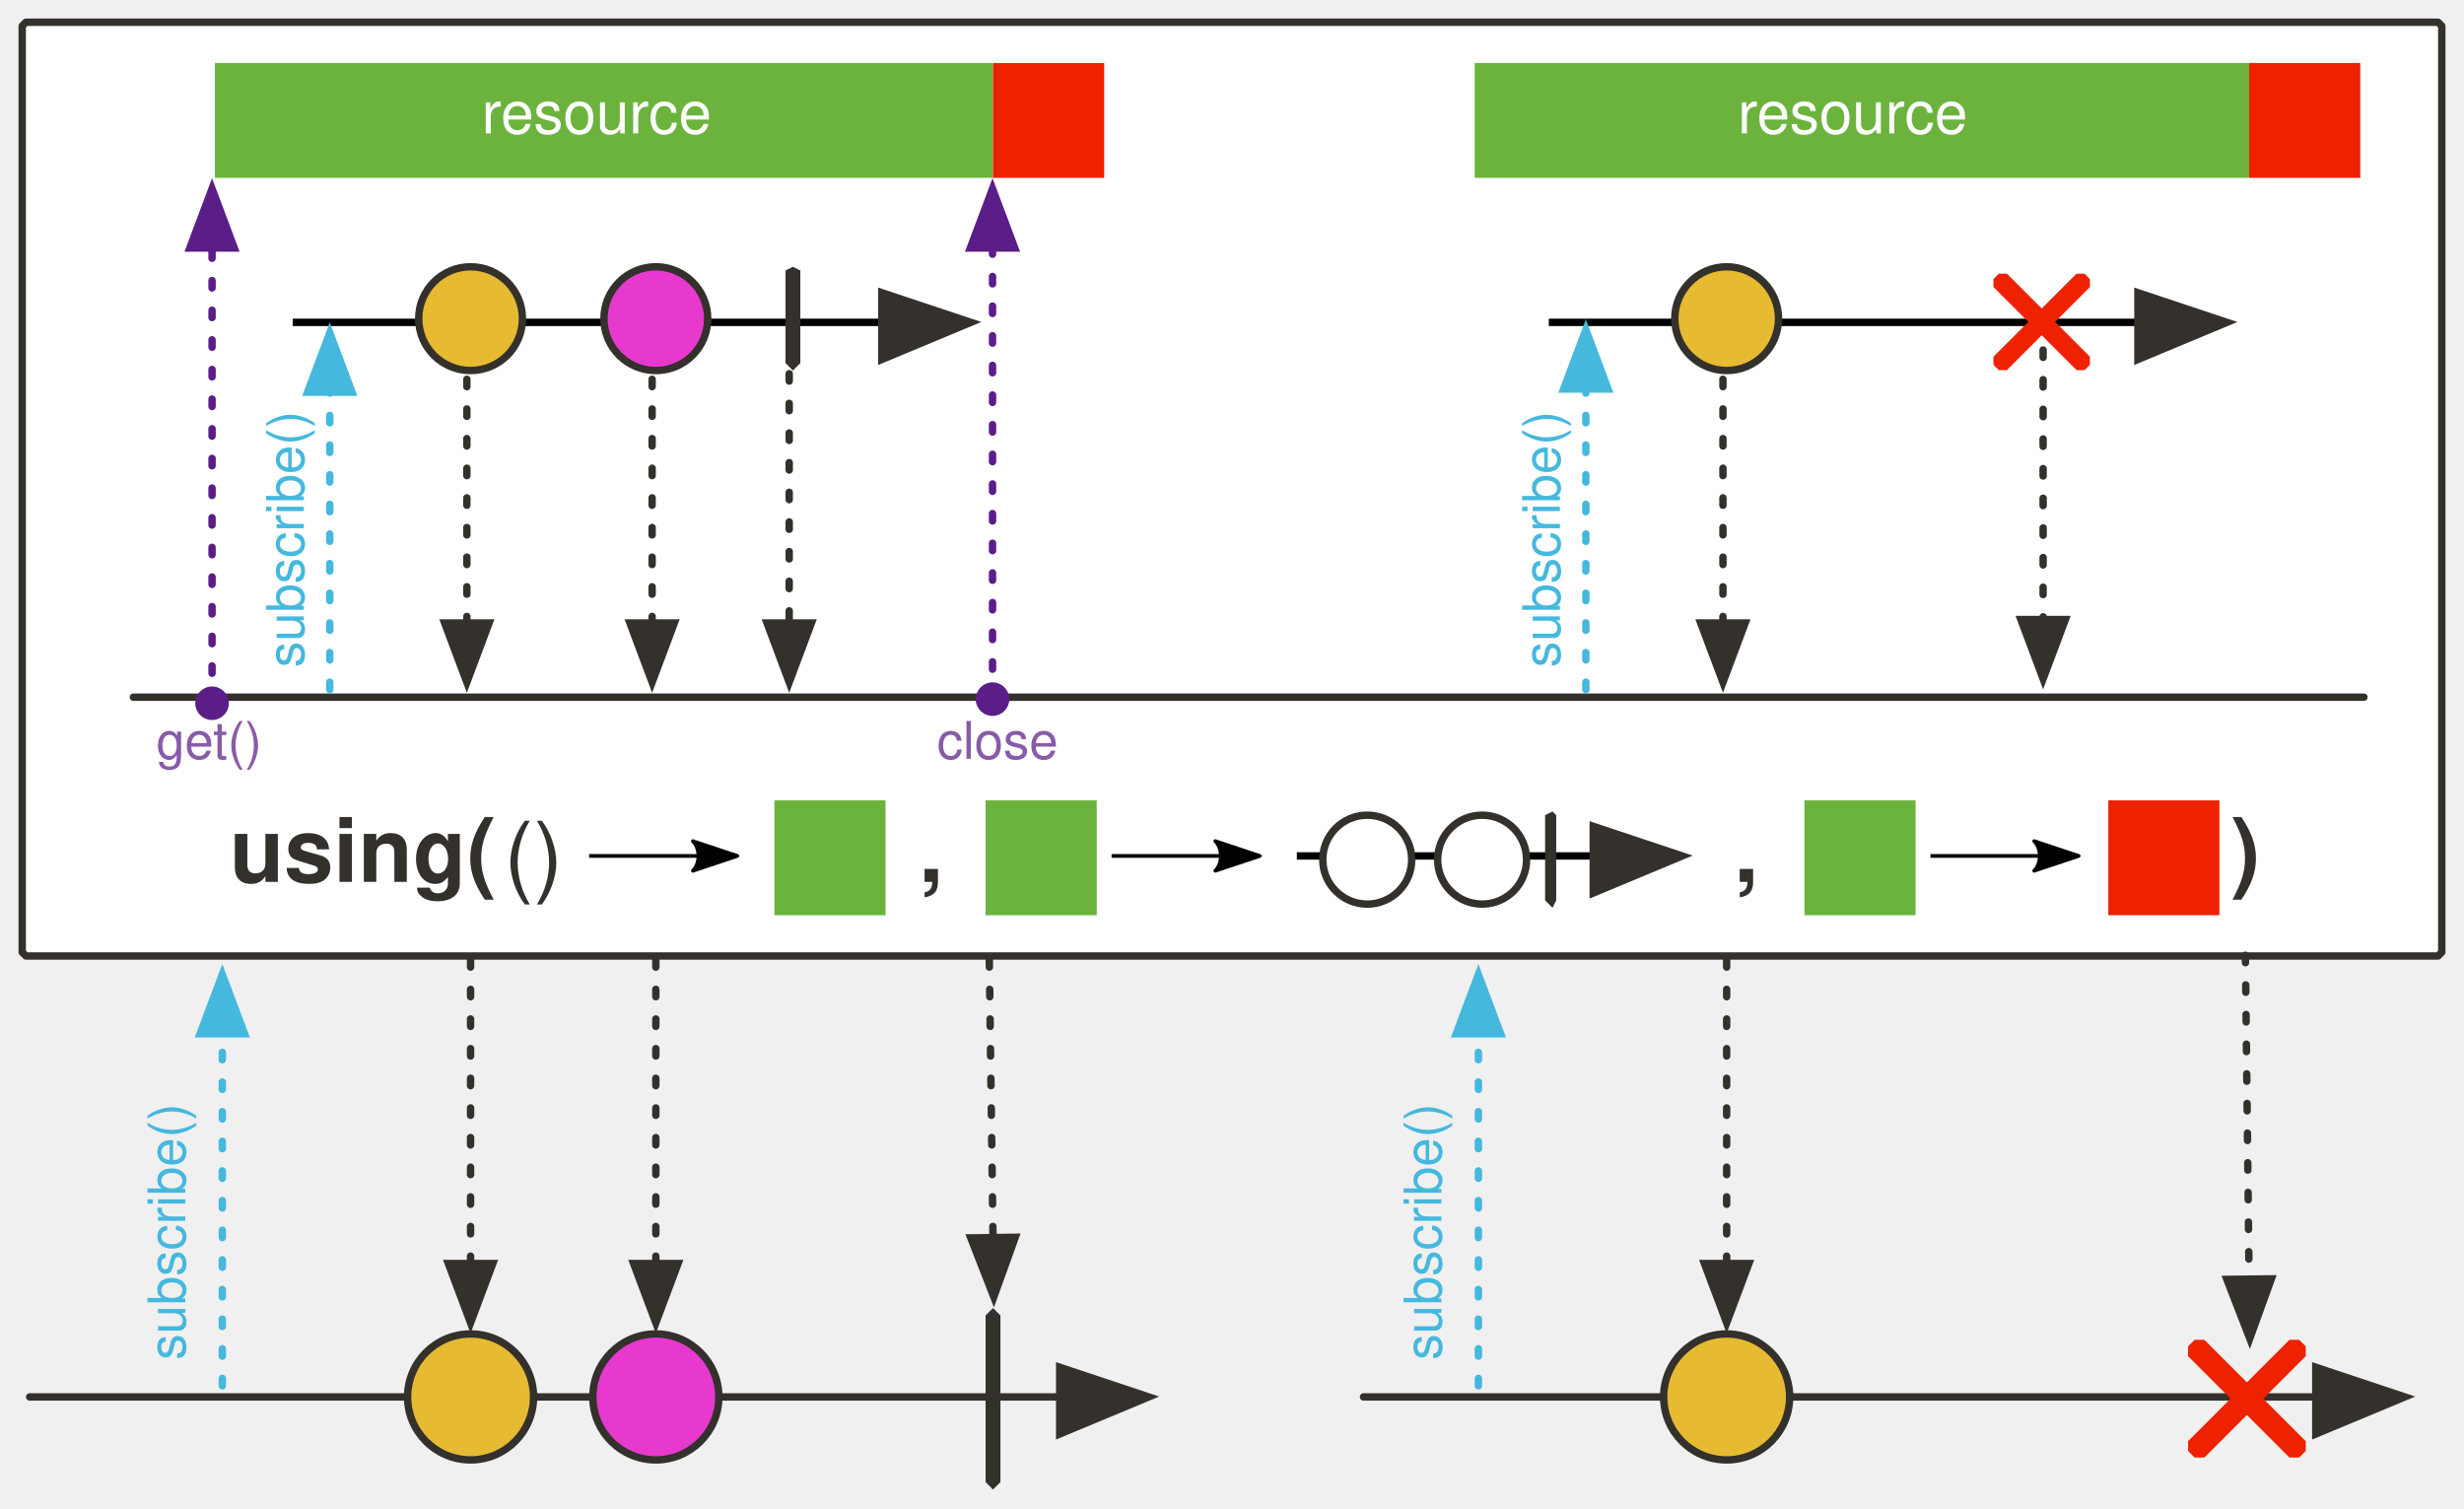
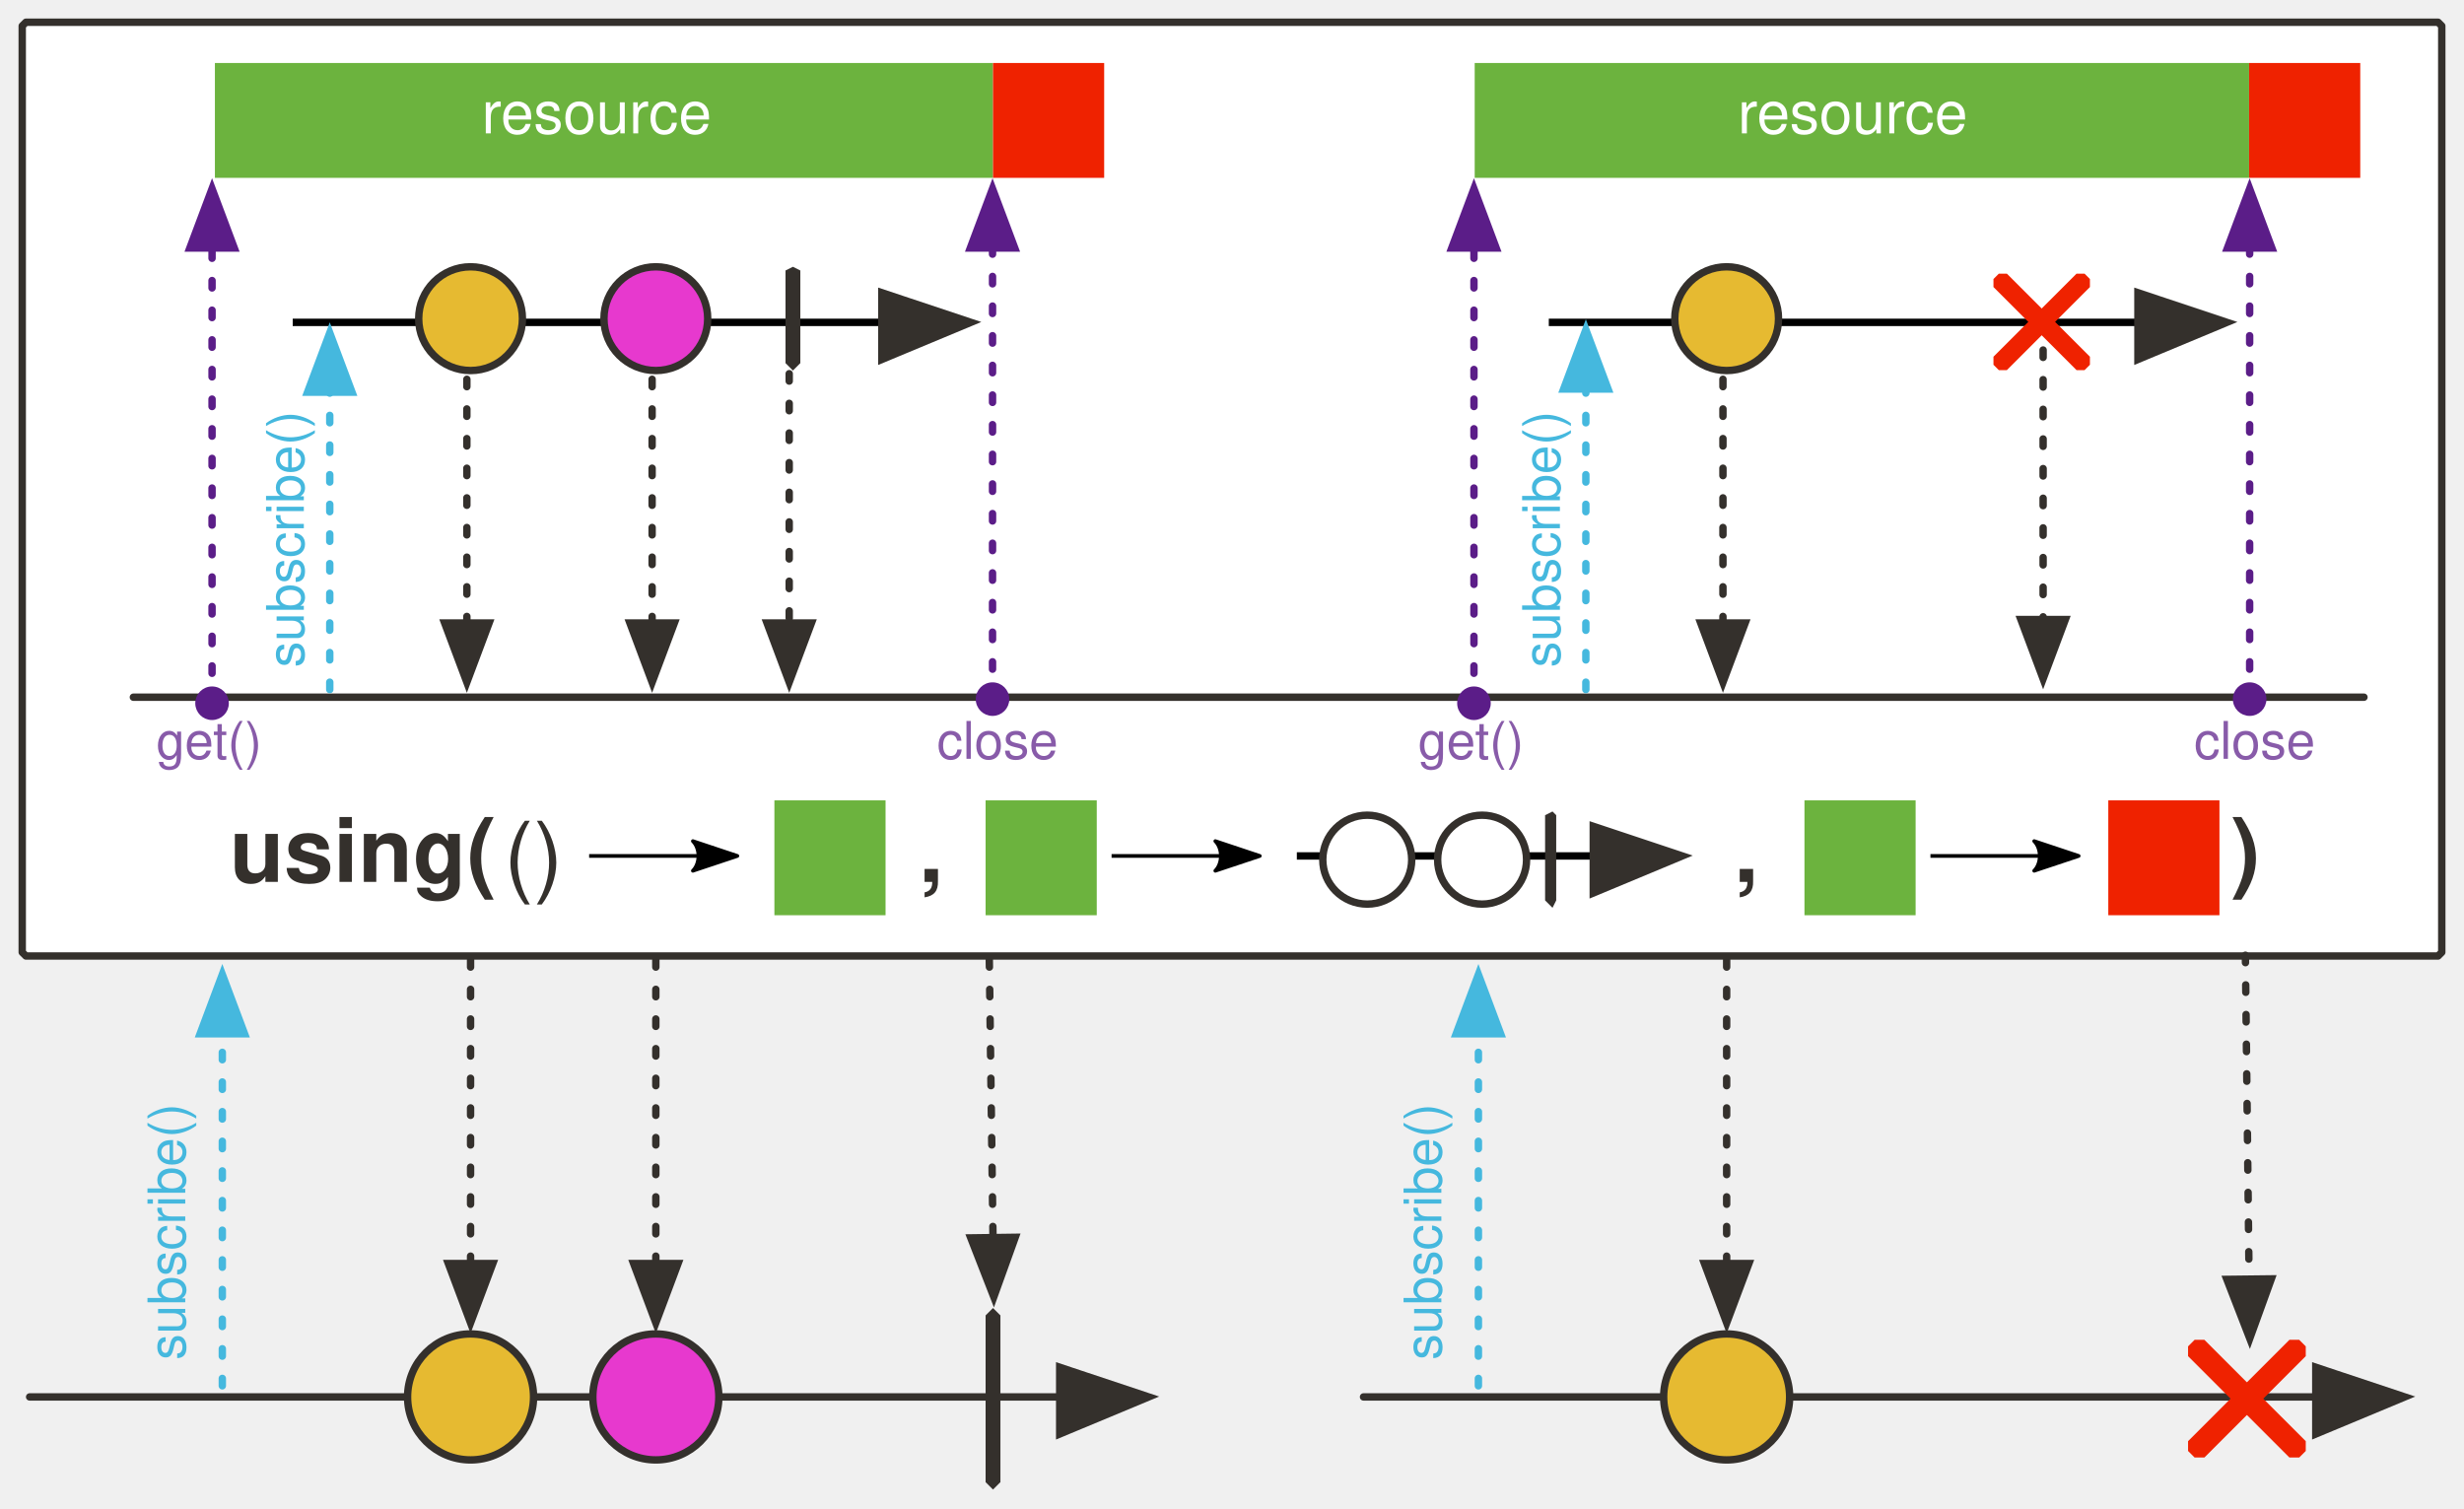
<svg xmlns="http://www.w3.org/2000/svg" version="1.1" viewBox="20 34 665 407" width="665" height="407" id="svg150">
  <defs id="defs42">
    <marker orient="auto" overflow="visible" markerUnits="strokeWidth" id="FilledArrow_Marker_3" stroke-miterlimit="10" viewBox="-1 -6 14 12" markerWidth="14" markerHeight="12" color="#34302c" stroke-linejoin="miter">
      <g id="g22">
        <path d="M12 0L0-4v9z" id="path20" fill="currentColor" stroke="currentColor" stroke-width="1" />
      </g>
    </marker>
    <marker orient="auto" overflow="visible" markerUnits="strokeWidth" id="FilledArrow_Marker_4" stroke-miterlimit="10" viewBox="-1 -5 11 10" markerWidth="11" markerHeight="10" color="#34302c" stroke-linejoin="miter">
      <g id="g27">
        <path d="M8 0L0-3v6z" id="path25" fill="currentColor" stroke="currentColor" stroke-width="1" />
      </g>
    </marker>
    <marker orient="auto" overflow="visible" markerUnits="strokeWidth" id="FilledArrow_Marker_3-0" stroke-miterlimit="10" viewBox="-1 -5 11 10" markerWidth="11" markerHeight="10" color="#45b8de" stroke-linejoin="miter">
      <g id="g16-6">
        <path d="M8 0L0-3v6z" id="path14-1" fill="currentColor" stroke="currentColor" stroke-width="1" />
      </g>
    </marker>
    <marker orient="auto" overflow="visible" markerUnits="strokeWidth" id="FilledArrow_Marker_3-3" stroke-miterlimit="10" viewBox="-1 -5 11 10" markerWidth="11" markerHeight="10" color="#45b8de" stroke-linejoin="miter">
      <g id="g16">
        <path d="M8 0L0-3v6z" id="path14" fill="currentColor" stroke="currentColor" stroke-width="1" />
      </g>
    </marker>
    <marker orient="auto" overflow="visible" markerUnits="strokeWidth" id="FilledArrow_Marker-6" stroke-miterlimit="10" viewBox="-1 -6 14 12" markerWidth="14" markerHeight="12" color="#34302c" stroke-linejoin="miter">
      <g id="g4">
        <path d="M12 0L0-4v9z" id="path2" fill="currentColor" stroke="currentColor" stroke-width="1" />
      </g>
    </marker>
    <marker orient="auto" overflow="visible" markerUnits="strokeWidth" id="FilledArrow_Marker_2-5" stroke-miterlimit="10" viewBox="-1 -5 11 10" markerWidth="11" markerHeight="10" color="#34302c" stroke-linejoin="miter">
      <g id="g11">
        <path d="M8 0L0-3v6z" id="path9" fill="currentColor" stroke="currentColor" stroke-width="1" />
      </g>
    </marker>
    <marker orient="auto" overflow="visible" markerUnits="strokeWidth" id="FilledArrow_Marker_3-3-4" stroke-miterlimit="10" viewBox="-1 -5 11 10" markerWidth="11" markerHeight="10" color="#45b8de" stroke-linejoin="miter">
      <g id="g16-9">
        <path d="M8 0L0-3v6z" id="path14-3" fill="currentColor" stroke="currentColor" stroke-width="1" />
      </g>
    </marker>
    <marker orient="auto" overflow="visible" markerUnits="strokeWidth" id="FilledArrow_Marker_2-5-7" stroke-miterlimit="10" viewBox="-1 -5 11 10" markerWidth="11" markerHeight="10" color="#34302c" stroke-linejoin="miter">
      <g id="g11-1">
        <path d="M8 0L0-3v6z" id="path9-0" fill="currentColor" stroke="currentColor" stroke-width="1" />
      </g>
    </marker>
    <marker orient="auto" overflow="visible" markerUnits="strokeWidth" id="FilledArrow_Marker_4-3" stroke-miterlimit="10" viewBox="-1 -5 11 10" markerWidth="11" markerHeight="10" color="#34302c" stroke-linejoin="miter">
      <g id="g27-2">
        <path d="M8 0L0-3v6z" id="path25-5" fill="currentColor" stroke="currentColor" stroke-width="1" />
      </g>
    </marker>
    <marker orient="auto" overflow="visible" markerUnits="strokeWidth" id="FilledArrow_Marker-6-5" stroke-miterlimit="10" viewBox="-1 -6 14 12" markerWidth="14" markerHeight="12" color="#34302c" stroke-linejoin="miter">
      <g id="g4-4">
        <path d="M12 0L0-4v9z" id="path2-2" fill="currentColor" stroke="currentColor" stroke-width="1" />
      </g>
    </marker>
    <marker orient="auto" overflow="visible" markerUnits="strokeWidth" id="FilledArrow_Marker_3-0-0" stroke-miterlimit="10" viewBox="-1 -5 11 10" markerWidth="11" markerHeight="10" color="#45b8de" stroke-linejoin="miter">
      <g id="g16-6-8">
        <path d="M8 0L0-3v6z" id="path14-1-0" fill="currentColor" stroke="currentColor" stroke-width="1" />
      </g>
    </marker>
    <marker orient="auto" overflow="visible" markerUnits="strokeWidth" id="FilledArrow_Marker_3-5" stroke-miterlimit="10" viewBox="-1 -6 14 12" markerWidth="14" markerHeight="12" color="#34302c" stroke-linejoin="miter">
      <g id="g22-2">
        <path d="M12 0L0-4v9z" id="path20-8" fill="currentColor" stroke="currentColor" stroke-width="1" />
      </g>
    </marker>
    <marker orient="auto" refY="0" refX="0" id="Arrow2Lend-62" overflow="visible">
      <path id="path5247-2" d="M-11-4L1 0l-12 4c2-2 2-6 0-8z" fill="#000" fill-opacity="1" fill-rule="evenodd" stroke="#000" stroke-width="1" stroke-linejoin="round" stroke-opacity="1" />
    </marker>
    <marker orient="auto" overflow="visible" markerUnits="strokeWidth" id="FilledArrow_Marker-7" stroke-miterlimit="10" viewBox="-1 -6 14 12" markerWidth="14" markerHeight="12" color="#34302c" stroke-linejoin="miter">
      <g id="g4-94">
        <path d="M12 0L0-4v9z" id="path2-8" fill="currentColor" stroke="currentColor" stroke-width="1" />
      </g>
    </marker>
    <marker orient="auto" overflow="visible" markerUnits="strokeWidth" id="FilledArrow_Marker_3-3e-7-3-3-4" stroke-miterlimit="10" viewBox="-1 -5 11 10" markerWidth="11" markerHeight="10" color="#45b8de" stroke-linejoin="miter">
      <g id="g4771-7-3-2-4">
        <path d="M8 0L0-3v6z" id="path4769-3-6-6-1" fill="#5b1d88" fill-opacity="1" stroke="#5b1d88" stroke-width="1" stroke-opacity="1" />
      </g>
    </marker>
    <marker id="marker3943" refX="0" refY="0" orient="auto" overflow="visible">
      <path d="M1.96 0a2 2 0 1 1-4 0 2 2 0 0 1 4 0z" id="path3941" fill="#5b1d88" fill-opacity="1" fill-rule="evenodd" stroke="#5b1d88" stroke-width=".53" stroke-opacity="1" />
    </marker>
    <marker id="marker4415" refX="0" refY="0" orient="auto" overflow="visible">
      <path d="M1.96 0a2 2 0 1 1-4 0 2 2 0 0 1 4 0z" id="path4413" fill="#5b1d88" fill-opacity="1" fill-rule="evenodd" stroke="#5b1d88" stroke-width=".53" stroke-opacity="1" />
    </marker>
  </defs>
  <path id="path112" d="M288 387l2 2v45l-2 2-2-2v-45z" fill="#34302c" fill-opacity="1" stroke="none" stroke-dasharray="none" stroke-opacity="1" />
  <path id="line115" d="M287 293l1 75" fill="none" fill-opacity="1" stroke="#34302c" stroke-width="2" stroke-linecap="round" stroke-linejoin="round" stroke-dasharray="2,6" stroke-opacity="1" marker-end="url(#FilledArrow_Marker_4)" />
  <path id="line1136" d="M28 411h278" fill="none" fill-opacity="1" stroke="#34302c" stroke-width="2" stroke-linecap="round" stroke-linejoin="round" stroke-dasharray="none" stroke-opacity="1" marker-end="url(#FilledArrow_Marker_3)" />
  <path id="path1146" d="M27 40h651l1 1v250l-1 1H27l-1-1V41z" fill="#fff" fill-opacity="1" stroke="#34302c" stroke-width="2" stroke-linecap="round" stroke-linejoin="round" stroke-dasharray="none" stroke-opacity="1" />
  <path id="line1181-0" d="M56 222.16h602" fill="none" fill-opacity="1" stroke="#34302c" stroke-width="2" stroke-linecap="round" stroke-linejoin="round" stroke-dasharray="none" stroke-opacity="1" />
  <path id="line1406" d="M80 408v-95" fill="none" fill-opacity="1" stroke="#45b8de" stroke-width="2" stroke-linecap="round" stroke-linejoin="round" stroke-dasharray="2,6" stroke-opacity="1" marker-end="url(#FilledArrow_Marker_3-0)" />
  <text y="57" x="-401" transform="rotate(-90)" id="text1410" fill="#45b8de" fill-opacity="1" stroke="none" stroke-dasharray="none" stroke-opacity="1">
    <tspan font-size="14" font-weight="400" x="-401" y="70" id="tspan1408" font-family="Tahoma,'Nimbus Sans L'" fill="#45b8de">subscribe()</tspan>
  </text>
  <path d="M99 121h159" id="path1320" stroke-miterlimit="4" fill="none" fill-rule="evenodd" stroke="#000" stroke-width="2" stroke-linecap="butt" stroke-linejoin="miter" stroke-dasharray="none" stroke-opacity="1" marker-end="url(#FilledArrow_Marker-6)" />
  <path d="M234 106l2 1v25l-2 2-2-2v-25z" id="path1219" fill="#34302c" fill-opacity="1" stroke="none" stroke-width="1" stroke-dasharray="none" stroke-opacity="1" />
  <path id="line86" d="M109 220.1v-80.26" fill="none" fill-opacity="1" stroke="#45b8de" stroke-width="2" stroke-linecap="round" stroke-linejoin="round" stroke-dasharray="2,6" stroke-opacity="1" marker-end="url(#FilledArrow_Marker_3-3)" />
  <text id="text91" transform="rotate(-90)" x="-215.1" y="89" fill="#45b8de" fill-opacity="1" stroke="none" stroke-dasharray="none" stroke-opacity="1">
    <tspan id="tspan89" y="102" x="-214.1" font-weight="400" font-size="14" font-family="Tahoma,'Nimbus Sans L'" fill="#45b8de">subscribe()</tspan>
  </text>
  <circle cx="147" cy="120" id="ellipse1195-7" r="14" fill="#e6ba31" fill-opacity="1" stroke="#34302c" stroke-width="2" stroke-linecap="round" stroke-linejoin="round" stroke-dasharray="none" stroke-opacity="1" />
  <circle id="ellipse1422" cy="120" cx="197" r="14" fill="#e739ce" fill-opacity="1" stroke="#34302c" stroke-width="2" stroke-linecap="round" stroke-linejoin="round" stroke-dasharray="none" stroke-opacity="1" />
  <path id="line1446" d="M146 136.36v65.77" fill="none" fill-opacity="1" stroke="#34302c" stroke-width="2" stroke-linecap="round" stroke-linejoin="round" stroke-dasharray="2,6" stroke-opacity="1" marker-end="url(#FilledArrow_Marker_4)" />
  <path id="line1448" d="M196 136.36v65.77" fill="none" fill-opacity="1" stroke="#34302c" stroke-width="2" stroke-linecap="round" stroke-linejoin="round" stroke-dasharray="2,6" stroke-opacity="1" marker-end="url(#FilledArrow_Marker_4)" />
  <path id="line1450" d="M233 134.85v67.28" fill="none" fill-opacity="1" stroke="#34302c" stroke-width="2" stroke-linecap="round" stroke-linejoin="round" stroke-dasharray="2,6" stroke-opacity="1" marker-end="url(#FilledArrow_Marker_4)" />
  <path id="rect1484" stroke-miterlimit="4" d="M78 51h210v31H78z" opacity="1" fill="#6cb33e" fill-opacity="1" stroke="none" stroke-width="2" stroke-linecap="round" stroke-linejoin="round" stroke-dasharray="none" stroke-dashoffset="1" stroke-opacity="1" />
  <text id="text1482" x="150" y="48" fill="#34302c" fill-opacity="1" stroke="none" stroke-dasharray="none" stroke-opacity="1">
    <tspan font-size="16" font-weight="400" x="150" y="70" id="tspan1480" font-family="Tahoma,'Nimbus Sans L'" fill="#fff" fill-opacity="1">resource</tspan>
  </text>
  <path id="line169" d="M147 293v82" fill="none" fill-opacity="1" stroke="#34302c" stroke-width="2" stroke-linecap="round" stroke-linejoin="round" stroke-dasharray="2,6" stroke-opacity="1" marker-end="url(#FilledArrow_Marker_2-5)" />
  <circle id="ellipse230" cy="411" cx="147" r="17" fill="#e6ba31" fill-opacity="1" stroke="#34302c" stroke-width="2" stroke-linecap="round" stroke-linejoin="round" stroke-dasharray="none" stroke-opacity="1" />
  <path id="line1634" d="M197 293v82" fill="none" fill-opacity="1" stroke="#34302c" stroke-width="2" stroke-linecap="round" stroke-linejoin="round" stroke-dasharray="2,6" stroke-opacity="1" marker-end="url(#FilledArrow_Marker_2-5)" />
  <circle cx="197" cy="411" id="ellipse1638" r="17" fill="#e739ce" fill-opacity="1" stroke="#34302c" stroke-width="2" stroke-linecap="round" stroke-linejoin="round" stroke-dasharray="none" stroke-opacity="1" />
  <path id="rect1642" stroke-miterlimit="4" d="M288 51h30v31h-30z" opacity="1" fill="#ef2200" fill-opacity="1" stroke="none" stroke-width="2" stroke-linecap="round" stroke-linejoin="round" stroke-dasharray="none" stroke-dashoffset="1" stroke-opacity="1" />
  <path id="line115-0" d="M626 291.8l1 87.41" fill="none" fill-opacity="1" stroke="#34302c" stroke-width="2" stroke-linecap="round" stroke-linejoin="round" stroke-dasharray="2,6" stroke-opacity="1" marker-end="url(#FilledArrow_Marker_4-3)" />
  <path id="line1136-5" d="M388 411h257" fill="none" fill-opacity="1" stroke="#34302c" stroke-width="2" stroke-linecap="round" stroke-linejoin="round" stroke-dasharray="none" stroke-opacity="1" marker-end="url(#FilledArrow_Marker_3-5)" />
  <path id="line1406-2" d="M419 408v-95" fill="none" fill-opacity="1" stroke="#45b8de" stroke-width="2" stroke-linecap="round" stroke-linejoin="round" stroke-dasharray="2,6" stroke-opacity="1" marker-end="url(#FilledArrow_Marker_3-0-0)" />
  <text y="396" x="-401" transform="rotate(-90)" id="text1410-0" fill="#45b8de" fill-opacity="1" stroke="none" stroke-dasharray="none" stroke-opacity="1">
    <tspan font-size="14" font-weight="400" x="-401" y="409" id="tspan1408-1" font-family="Tahoma,'Nimbus Sans L'" fill="#45b8de">subscribe()</tspan>
  </text>
  <path d="M438 121h159" id="path1320-2" stroke-miterlimit="4" fill="none" fill-rule="evenodd" stroke="#000" stroke-width="2" stroke-linecap="butt" stroke-linejoin="miter" stroke-dasharray="none" stroke-opacity="1" marker-end="url(#FilledArrow_Marker-6-5)" />
  <path id="line86-2" d="M448 220.1V139" fill="none" fill-opacity="1" stroke="#45b8de" stroke-width="2" stroke-linecap="round" stroke-linejoin="round" stroke-dasharray="2,6" stroke-opacity="1" marker-end="url(#FilledArrow_Marker_3-3-4)" />
  <text id="text91-8" transform="rotate(-90)" x="-215.1" y="428" fill="#45b8de" fill-opacity="1" stroke="none" stroke-dasharray="none" stroke-opacity="1">
    <tspan id="tspan89-6" y="441" x="-214.1" font-weight="400" font-size="14" font-family="Tahoma,'Nimbus Sans L'" fill="#45b8de">subscribe()</tspan>
  </text>
  <circle cx="486" cy="120" id="ellipse1195-7-8" r="14" fill="#e6ba31" fill-opacity="1" stroke="#34302c" stroke-width="2" stroke-linecap="round" stroke-linejoin="round" stroke-dasharray="none" stroke-opacity="1" />
  <path id="line1446-7" d="M485 136.36v65.77" fill="none" fill-opacity="1" stroke="#34302c" stroke-width="2" stroke-linecap="round" stroke-linejoin="round" stroke-dasharray="2,6" stroke-opacity="1" marker-end="url(#FilledArrow_Marker_4-3)" />
  <path id="line1450-3" d="M571.41 128.46v72.73" fill="none" fill-opacity="1" stroke="#34302c" stroke-width="2" stroke-linecap="round" stroke-linejoin="round" stroke-dasharray="2,6" stroke-opacity="1" marker-end="url(#FilledArrow_Marker_4-3)" />
  <path id="rect1484-1" stroke-miterlimit="4" d="M418 51h209v31H418z" opacity="1" fill="#6cb33e" fill-opacity="1" stroke="none" stroke-width="2" stroke-linecap="round" stroke-linejoin="round" stroke-dasharray="none" stroke-dashoffset="1" stroke-opacity="1" />
  <text id="text1482-8" x="489" y="48" fill="#34302c" fill-opacity="1" stroke="none" stroke-dasharray="none" stroke-opacity="1">
    <tspan font-size="16" font-weight="400" x="489" y="70" id="tspan1480-8" font-family="Tahoma,'Nimbus Sans L'" fill="#fff" fill-opacity="1">resource</tspan>
  </text>
  <path id="line169-3" d="M486 293v82" fill="none" fill-opacity="1" stroke="#34302c" stroke-width="2" stroke-linecap="round" stroke-linejoin="round" stroke-dasharray="2,6" stroke-opacity="1" marker-end="url(#FilledArrow_Marker_2-5-7)" />
  <circle id="ellipse230-6" cy="411" cx="486" r="17" fill="#e6ba31" fill-opacity="1" stroke="#34302c" stroke-width="2" stroke-linecap="round" stroke-linejoin="round" stroke-dasharray="none" stroke-opacity="1" />
  <path id="rect1642-6" stroke-miterlimit="4" d="M627 51h30v31h-30z" opacity="1" fill="#ef2200" fill-opacity="1" stroke="none" stroke-width="2" stroke-linecap="round" stroke-linejoin="round" stroke-dasharray="none" stroke-dashoffset="1" stroke-opacity="1" />
  <g transform="translate(142 70) scale(.88235)" id="g15622" stroke-width="1" fill="#ef2200" fill-opacity="1" stroke="none" stroke-dasharray="none" stroke-opacity="1">
    <path d="M567 403l-2 2h-3l-31-31v-3l2-2h3l31 31z" id="path1034" />
    <path d="M565 369l2 2v3l-31 31h-3l-2-2v-3l31-31z" id="path1036" />
  </g>
  <g id="g29077" transform="translate(174 -159) scale(.72318)" stroke-width="1" fill="#ef2200" fill-opacity="1" stroke="none" stroke-dasharray="none" stroke-opacity="1">
    <path id="path29073" d="M567 403l-2 2h-3l-31-31v-3l2-2h3l31 31z" />
    <path id="path29075" d="M565 369l2 2v3l-31 31h-3l-2-2v-3l31-31z" />
  </g>
  <g id="g36066" transform="translate(11 16)">
    <text id="text1189" x="71" y="234" fill="#34302c" fill-opacity="1" stroke="none" stroke-dasharray="none" stroke-opacity="1">
      <tspan font-size="24" font-weight="700" x="71" y="256" id="tspan1187" font-family="Tahoma,'Nimbus Sans L'" fill="#34302c">using(</tspan>
    </text>
    <g transform="translate(380 -185)" id="g36013">
      <text y="420" x="-495" id="text1940-9" fill="#34302c" fill-opacity="1" stroke="none" stroke-dasharray="none">
        <tspan id="tspan1938-8" y="442" x="-235" font-weight="400" font-size="24" font-family="Tahoma,'Nimbus Sans L'" fill="#34302c">()</tspan>
      </text>
      <path id="path4954-7" d="M-212 434h39" fill="none" fill-rule="evenodd" stroke="#000" stroke-width="1" stroke-linecap="butt" stroke-linejoin="miter" marker-end="url(#Arrow2Lend-62)" />
      <path id="rect1484-9" stroke-miterlimit="4" d="M-162 419h30v31h-30z" opacity="1" fill="#6cb33e" fill-opacity="1" stroke="none" stroke-width="2" stroke-linecap="round" stroke-linejoin="round" stroke-dasharray="none" stroke-dashoffset="1" stroke-opacity="1" />
    </g>
    <g transform="translate(742 -325)" id="g36027">
      <path d="M-212 574h39" id="path35993" fill="none" fill-rule="evenodd" stroke="#000" stroke-width="1" stroke-linecap="butt" stroke-linejoin="miter" marker-end="url(#Arrow2Lend-62)" />
      <path d="M-246 559h30v31h-30z" stroke-miterlimit="4" id="path35995" opacity="1" fill="#6cb33e" fill-opacity="1" stroke="none" stroke-width="2" stroke-linecap="round" stroke-linejoin="round" stroke-dasharray="none" stroke-dashoffset="1" stroke-opacity="1" />
      <path id="path35997" stroke-miterlimit="4" d="M-164 559h30v31h-30z" opacity="1" fill="#ef2200" fill-opacity="1" stroke="none" stroke-width="2" stroke-linecap="round" stroke-linejoin="round" stroke-dasharray="none" stroke-dashoffset="1" stroke-opacity="1" />
    </g>
    <g transform="translate(521 -245)" id="g36022">
      <g id="g36007" transform="translate(40 202)" stroke-dasharray="none" stroke-opacity="1">
        <path stroke-miterlimit="4" d="M-202 292h80" id="path1318" fill="none" fill-rule="evenodd" stroke="#000" stroke-width="2" stroke-linecap="butt" stroke-linejoin="miter" marker-end="url(#FilledArrow_Marker-7)" />
        <path d="M-133 280l1 1v23l-1 2-2-2v-23z" id="path1300" fill="#34302c" fill-opacity="1" stroke="none" stroke-width="1" />
        <ellipse ry="12" rx="12" cx="-183" cy="293" id="ellipse42-0-1" fill="#fff" fill-opacity="1" stroke="#34302c" stroke-width="2" stroke-linecap="round" stroke-linejoin="round" />
        <ellipse ry="12" rx="12" id="ellipse1155-3-2" cy="293" cx="-152" fill="#fff" fill-opacity="1" stroke="#34302c" stroke-width="2" stroke-linecap="round" stroke-linejoin="round" />
      </g>
      <path id="path35999" d="M-212 494h39" fill="none" fill-rule="evenodd" stroke="#000" stroke-width="1" stroke-linecap="butt" stroke-linejoin="miter" marker-end="url(#Arrow2Lend-62)" />
      <path id="path36001" stroke-miterlimit="4" d="M-246 479h30v31h-30z" opacity="1" fill="#6cb33e" fill-opacity="1" stroke="none" stroke-width="2" stroke-linecap="round" stroke-linejoin="round" stroke-dasharray="none" stroke-dashoffset="1" stroke-opacity="1" />
    </g>
    <text y="234" x="257" id="text36031" fill="#34302c" fill-opacity="1" stroke="none" stroke-dasharray="none" stroke-opacity="1">
      <tspan id="tspan36029" y="256" x="257" font-weight="700" font-size="24" font-family="Tahoma,'Nimbus Sans L'" fill="#34302c">,</tspan>
    </text>
    <text id="text36035" x="477" y="234" fill="#34302c" fill-opacity="1" stroke="none" stroke-dasharray="none" stroke-opacity="1">
      <tspan font-size="24" font-weight="700" x="477" y="256" id="tspan36033" font-family="Tahoma,'Nimbus Sans L'" fill="#34302c">,</tspan>
    </text>
    <text y="234" x="611" id="text36039" fill="#34302c" fill-opacity="1" stroke="none" stroke-dasharray="none" stroke-opacity="1">
      <tspan id="tspan36037" y="256" x="611" font-weight="700" font-size="24" font-family="Tahoma,'Nimbus Sans L'" fill="#34302c">)</tspan>
    </text>
  </g>
  <text y="225.78" x="272.87" id="text32877-9" font-size="12" fill="#885ba9" fill-opacity="1" stroke="none" stroke-width="1" stroke-dasharray="none" stroke-opacity="1">
    <tspan font-size="14" font-weight="400" x="272.87" y="238.78" id="tspan32875-9" font-family="Tahoma,'Nimbus Sans L'" fill="#885ba9" fill-opacity="1" stroke-width="1">close</tspan>
  </text>
  <text font-size="12" id="text2753" x="62.14" y="225.78" fill="#885ba9" fill-opacity="1" stroke="none" stroke-width="1" stroke-dasharray="none" stroke-opacity="1">
    <tspan id="tspan2751" y="238.78" x="62.14" font-weight="400" font-size="14" font-family="Tahoma,'Nimbus Sans L'" fill="#885ba9" fill-opacity="1" stroke-width="1">get()</tspan>
  </text>
  <path d="M77.23 223.71V100.94" id="line1360-5-7" fill="none" fill-opacity="1" stroke="#5b1d88" stroke-width="2" stroke-linecap="round" stroke-linejoin="round" stroke-dasharray="2,6" stroke-opacity="1" marker-start="url(#marker4415)" marker-end="url(#FilledArrow_Marker_3-3e-7-3-3-4)" />
  <path id="path32873-3" d="M287.87 222.6V100.94" fill="none" fill-opacity="1" stroke="#5b1d88" stroke-width="2" stroke-linecap="round" stroke-linejoin="round" stroke-dasharray="2,6" stroke-opacity="1" marker-start="url(#marker3943)" marker-end="url(#FilledArrow_Marker_3-3e-7-3-3-4)" />
+   <text font-size="12" id="text27113" x="612.15" y="225.78" fill="#885ba9" fill-opacity="1" stroke="none" stroke-width="1" stroke-dasharray="none" stroke-opacity="1">
+     <tspan id="tspan27111" y="238.78" x="612.15" font-weight="400" font-size="14" font-family="Tahoma,'Nimbus Sans L'" fill="#885ba9" fill-opacity="1" stroke-width="1">close</tspan>
+   </text>
+   <text y="225.78" x="402.71" id="text27117" font-size="12" fill="#885ba9" fill-opacity="1" stroke="none" stroke-width="1" stroke-dasharray="none" stroke-opacity="1">
+     <tspan font-size="14" font-weight="400" x="402.71" y="238.78" id="tspan27115" font-family="Tahoma,'Nimbus Sans L'" fill="#885ba9" fill-opacity="1" stroke-width="1">get()</tspan>
+   </text>
+   <path id="path27119" d="M417.8 223.71V100.94" fill="none" fill-opacity="1" stroke="#5b1d88" stroke-width="2" stroke-linecap="round" stroke-linejoin="round" stroke-dasharray="2,6" stroke-opacity="1" marker-start="url(#marker4415)" marker-end="url(#FilledArrow_Marker_3-3e-7-3-3-4)" />
+   <path d="M627.15 222.6V100.94" id="path27121" fill="none" fill-opacity="1" stroke="#5b1d88" stroke-width="2" stroke-linecap="round" stroke-linejoin="round" stroke-dasharray="2,6" stroke-opacity="1" marker-start="url(#marker3943)" marker-end="url(#FilledArrow_Marker_3-3e-7-3-3-4)" />
</svg>
